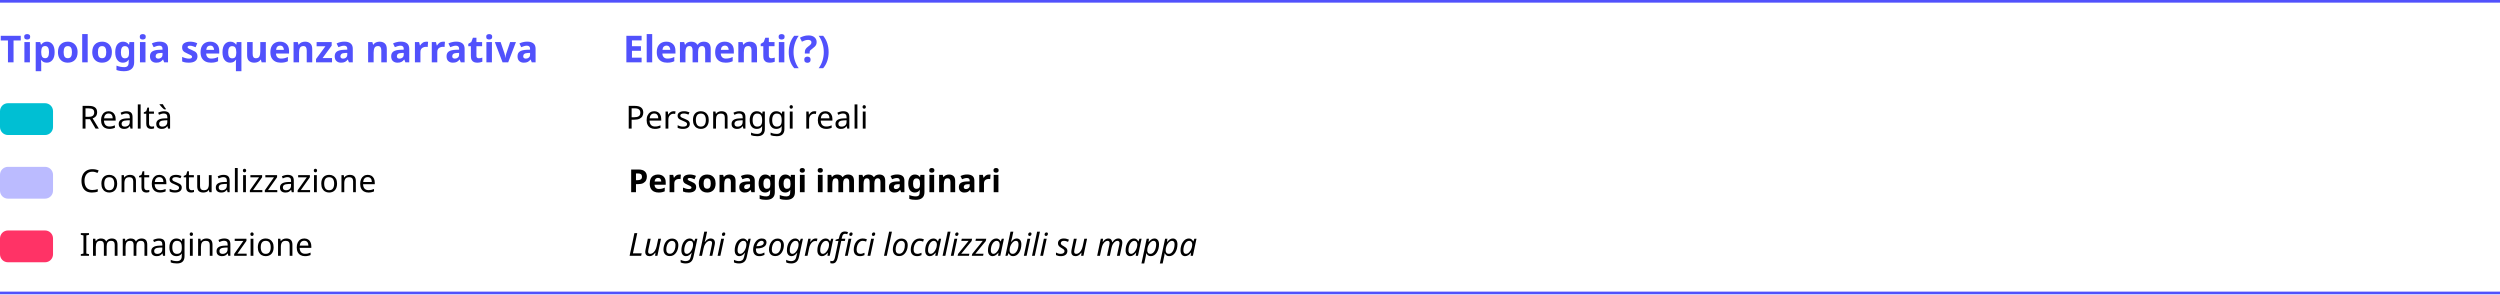
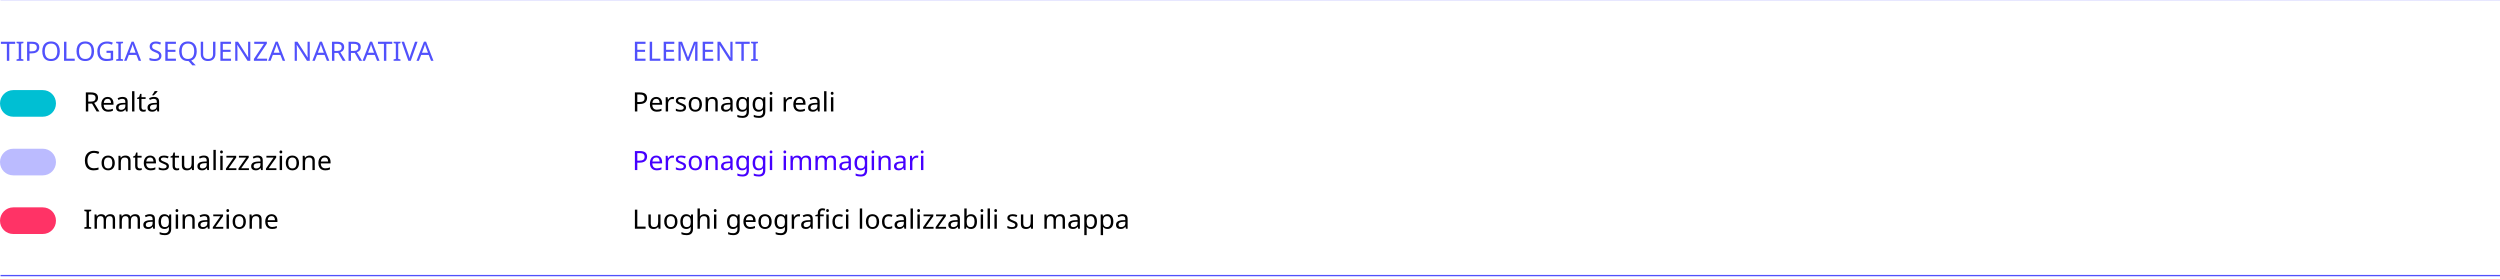
- <svg xmlns="http://www.w3.org/2000/svg" width="943" height="111" viewBox="0 0 943 111">
-   <g id="legend1" transform="translate(-43 -886.5)">
-     <text id="Elementi_" data-name="Elementi(?)" transform="translate(278 910)" fill="#5151fc" font-size="14" font-family="HKGrotesk-SemiBold, HK Grotesk" font-weight="600">
-       <tspan x="0" y="0">Elementi(?)</tspan>
-     </text>
-     <g id="Group_22" data-name="Group 22" transform="translate(-203.333 -339)">
-       <text id="Personaggi_reali" data-name="Personaggi reali" transform="translate(482.333 1274)" font-size="12" font-family="HKGrotesk-Regular, HK Grotesk">
-         <tspan x="0" y="0">Personaggi reali</tspan>
-       </text>
-     </g>
-     <g id="Group_23" data-name="Group 23" transform="translate(-359.667 -315)">
-       <text id="Personaggi_immaginari" data-name="Personaggi immaginari" transform="translate(639.666 1274)" font-size="12" font-family="HKGrotesk-Bold, HK Grotesk" font-weight="700">
-         <tspan x="0" y="0">Personaggi immaginari</tspan>
-       </text>
-     </g>
-     <g id="Group_34" data-name="Group 34" transform="translate(-359.667 -291)">
-       <text id="Luoghi_geografici_localizzabili_su_mappa" data-name="Luoghi geografici localizzabili su mappa" transform="translate(639.666 1274)" font-size="12" font-family="HKGrotesk-Italic, HK Grotesk" font-style="italic">
-         <tspan x="0" y="0">Luoghi geografici localizzabili su mappa</tspan>
-       </text>
-     </g>
-     <g id="Group_29" data-name="Group 29" transform="translate(-237 -268)">
-       <text id="Tipologia_sequenza_narrativa" data-name="Tipologia sequenza narrativa" transform="translate(280 1178)" fill="#5151fc" font-size="14" font-family="HKGrotesk-SemiBold, HK Grotesk" font-weight="600">
-         <tspan x="0" y="0">Tipologia sequenza narrativa</tspan>
-       </text>
-       <g id="Group_21" data-name="Group 21" transform="translate(-61.5 -18)">
-         <rect id="Rectangle_21" data-name="Rectangle 21" width="20" height="12" rx="3" transform="translate(341.5 1211.43)" fill="#00bfd3" />
-         <text id="Realtà" transform="translate(371.5 1221)" font-size="12" font-family="HKGrotesk-Regular, HK Grotesk">
-           <tspan x="0" y="0">Realtà</tspan>
-         </text>
-       </g>
-       <g id="Group_19" data-name="Group 19" transform="translate(-217.833 6)">
-         <text id="Contestualizzazione" transform="translate(527.833 1221)" font-size="12" font-family="HKGrotesk-Regular, HK Grotesk">
-           <tspan x="0" y="0">Contestualizzazione</tspan>
-         </text>
-         <rect id="Rectangle_43" data-name="Rectangle 43" width="20" height="12" rx="3" transform="translate(497.833 1211.43)" fill="#bbf" />
-       </g>
-       <g id="Group_20" data-name="Group 20" transform="translate(-374.167 30)">
-         <rect id="Rectangle_23" data-name="Rectangle 23" width="20" height="12" rx="3" transform="translate(654.167 1211.43)" fill="#f36" />
-         <text id="Immaginazione" transform="translate(684.167 1221)" font-size="12" font-family="HKGrotesk-Regular, HK Grotesk">
-           <tspan x="0" y="0">Immaginazione</tspan>
-         </text>
-       </g>
-     </g>
-     <line id="Line_65" data-name="Line 65" x2="943" transform="translate(43 887)" fill="none" stroke="#5151fc" stroke-width="1" />
-     <line id="Line_66" data-name="Line 66" x2="943" transform="translate(43 997)" fill="none" stroke="#5151fc" stroke-width="1" />
+ <svg xmlns="http://www.w3.org/2000/svg" version="1.1" id="legend" x="0px" y="0px" viewBox="0 0 938 104.4" style="enable-background:new 0 0 938 104.4;" xml:space="preserve">
+   <style type="text/css">
+ 	.st0{font-family:'HKGrotesk-Regular';}
+ 	.st1{font-size:10px;}
+ 	.st2{fill:#00BFD3;}
+ 	.st3{fill:#BBBBFF;}
+ 	.st4{fill:#FF3366;}
+ 	.st5{fill:#5151FC;}
+ 	.st6{font-family:'HKGrotesk-Bold';}
+ 	.st7{fill:#4500FF;}
+ 	.st8{font-family:'HKGrotesk-Italic';}
+ 	.st9{fill:none;stroke:#5151FC;stroke-width:0.5;stroke-miterlimit:10;}
+ 	.st10{fill:none;}
+ </style>
+   <text transform="matrix(1 0 0 1 31.236 41.8188)" class="st0 st1">Realtá</text>
+   <text transform="matrix(1 0 0 1 31.235 63.8188)" class="st0 st1">Contestualizzazione</text>
+   <text transform="matrix(1 0 0 1 31.235 85.8188)" class="st0 st1">Immaginazione</text>
+   <path id="Rectangle_13359_1_" class="st2" d="M5,33.8h11c2.8,0,5,2.2,5,5l0,0c0,2.8-2.2,5-5,5H5c-2.8,0-5-2.2-5-5l0,0  C0,36.1,2.2,33.8,5,33.8z" />
+   <path id="Rectangle_13360_1_" class="st3" d="M5,55.8h11c2.8,0,5,2.2,5,5l0,0c0,2.8-2.2,5-5,5H5c-2.8,0-5-2.2-5-5l0,0  C0,58.1,2.2,55.8,5,55.8z" />
+   <path id="Rectangle_13361_1_" class="st4" d="M5,77.8h11c2.8,0,5,2.2,5,5l0,0c0,2.8-2.2,5-5,5H5c-2.8,0-5-2.2-5-5l0,0  C0,80.1,2.2,77.8,5,77.8z" />
+   <g>
+     <text transform="matrix(1 0 0 1 237.244 22.8068)" class="st5 st6 st1">ELEMENTI</text>
  </g>
+   <g>
+     <text transform="matrix(1 0 0 1 237.244 41.819)" class="st0 st1">Personaggi reali</text>
+   </g>
+   <g>
+     <text transform="matrix(1 0 0 1 237.244 63.819)" class="st7 st8 st1">Personaggi immaginari</text>
+   </g>
+   <g>
+     <text transform="matrix(1 0 0 1 237.244 85.819)" class="st6 st1">Luoghi geografici localizzabili su mappa</text>
+   </g>
+   <text transform="matrix(1 0 0 1 0.244 22.8068)" class="st5 st6 st1">TIPOLOGIA SEQUENZA NARRATIVA</text>
+   <line class="st9" x1="0.2" y1="103.4" x2="938.2" y2="103.4" />
+   <line class="st9" x1="0.2" y1="-0.2" x2="938.2" y2="-0.2" />
+   <rect id="Rectangle_50" y="0" class="st10" width="938" height="104.4" />
</svg>
